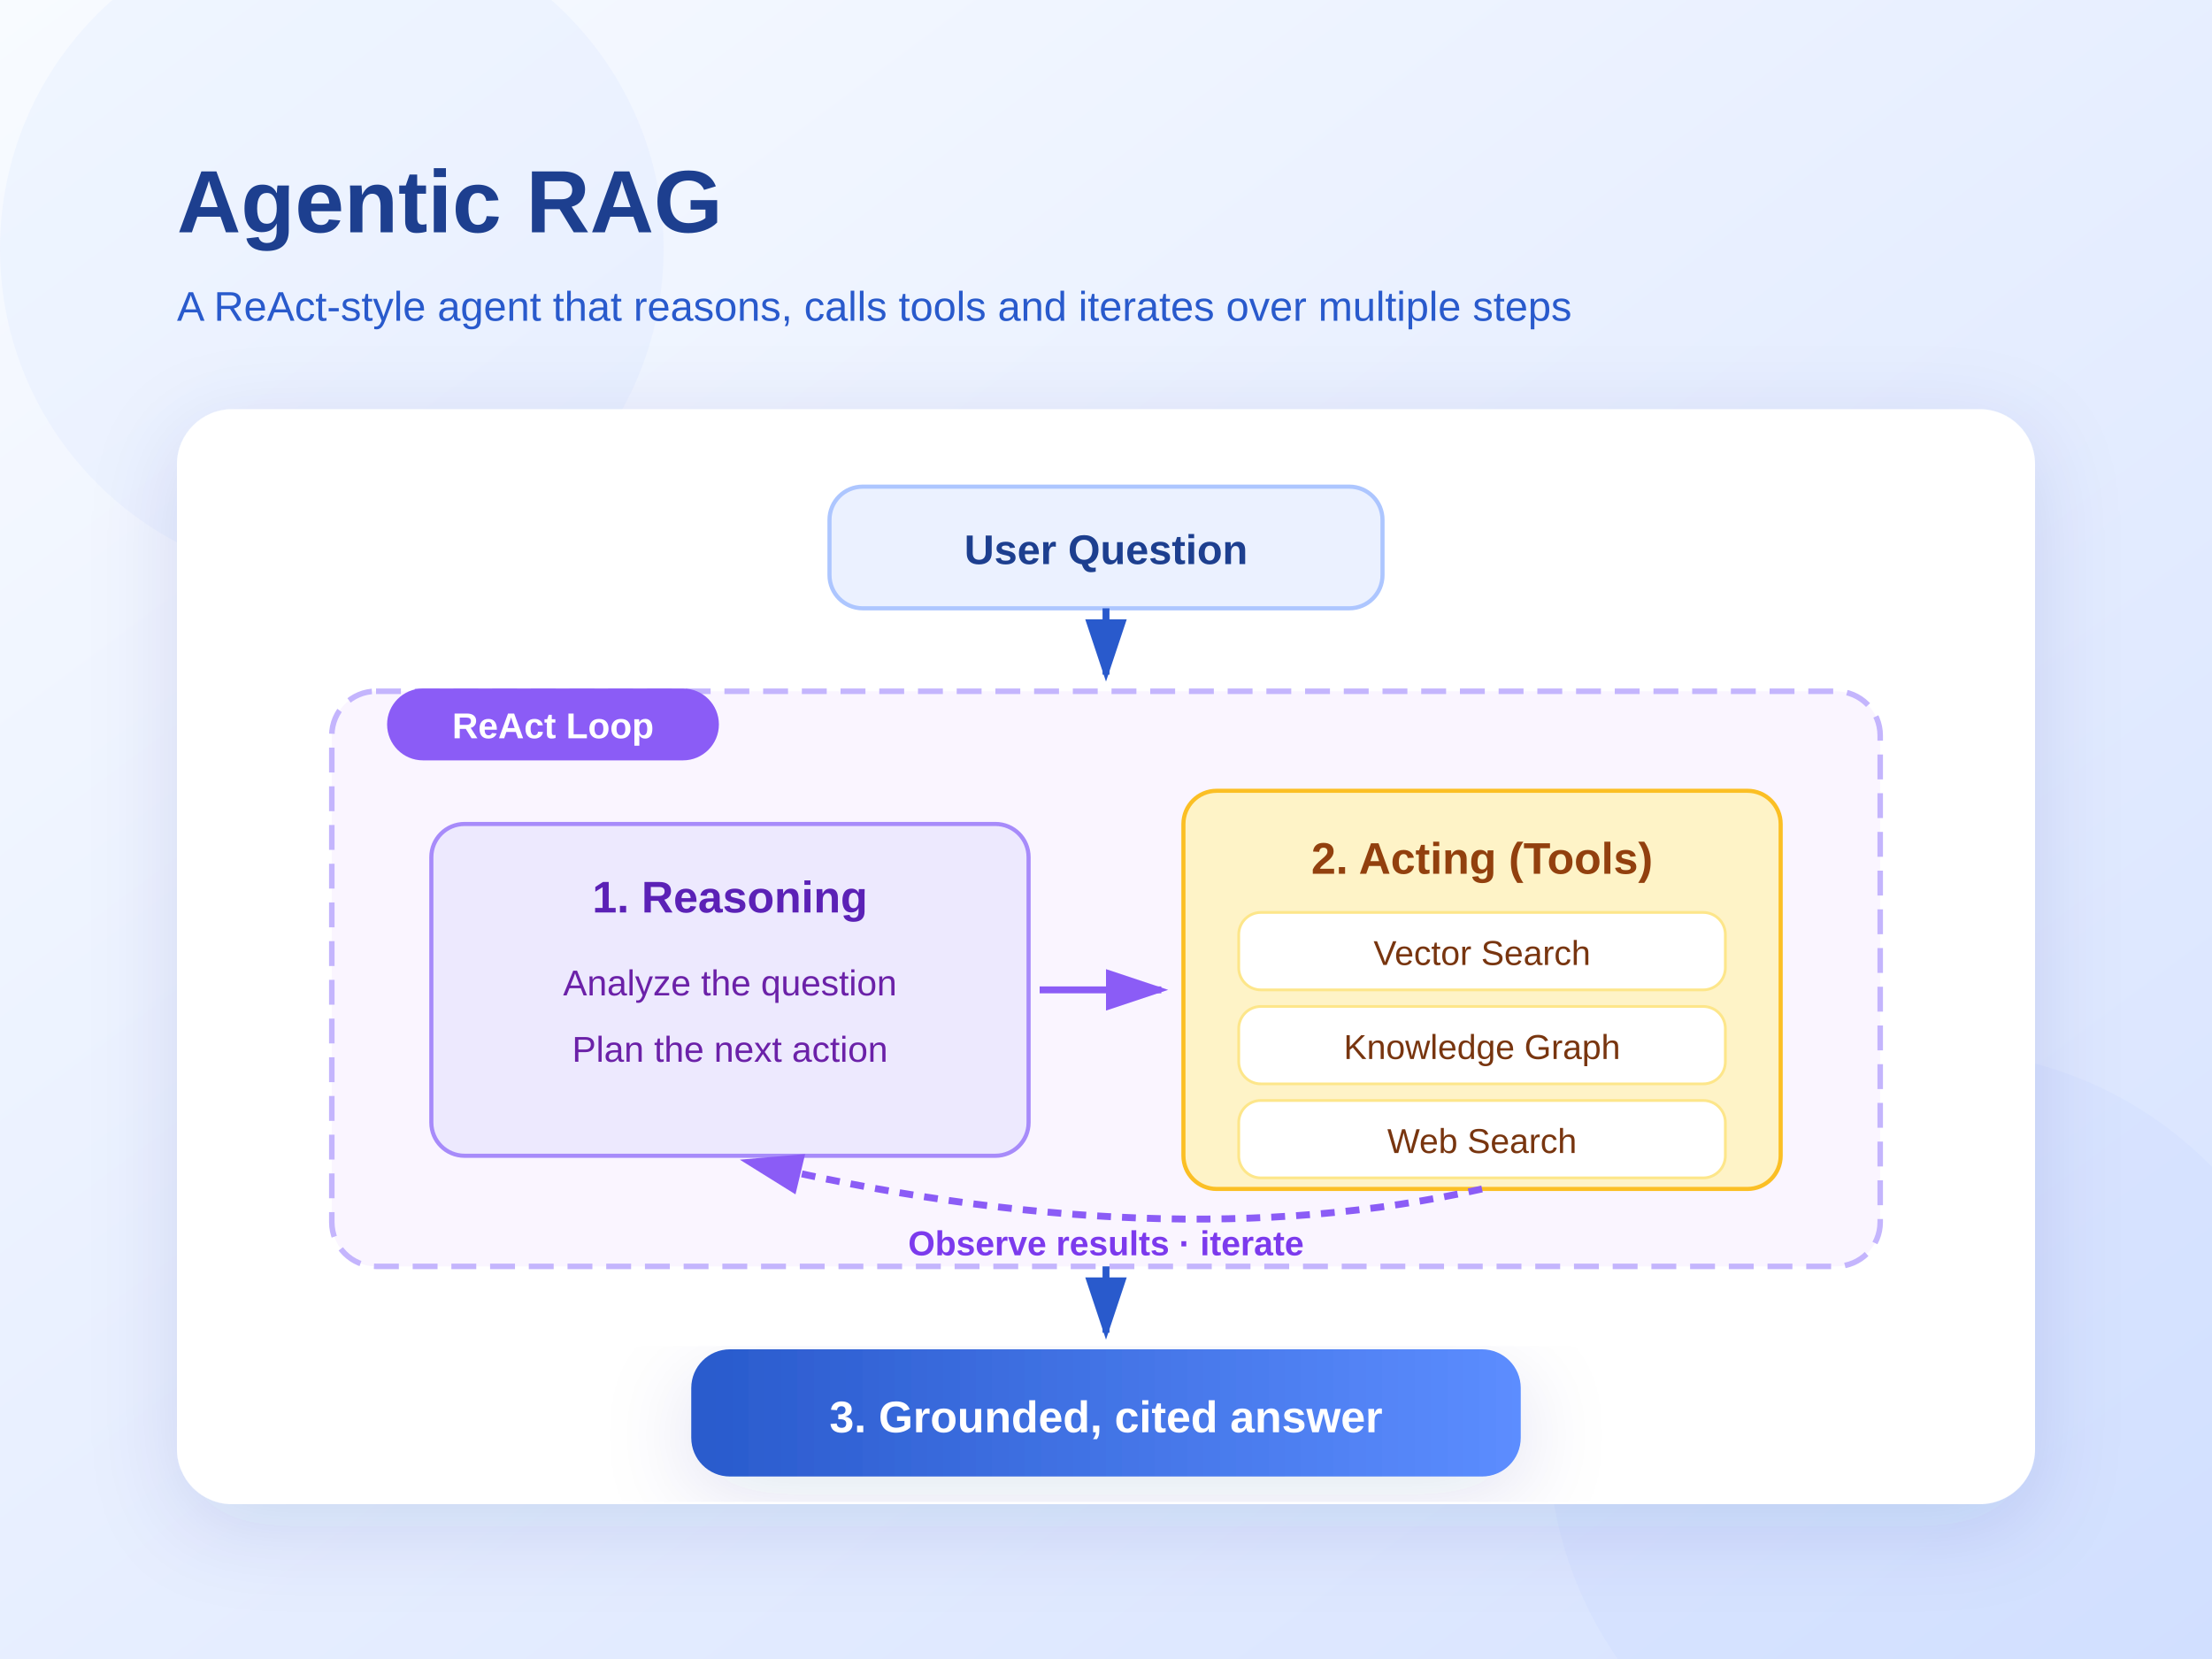
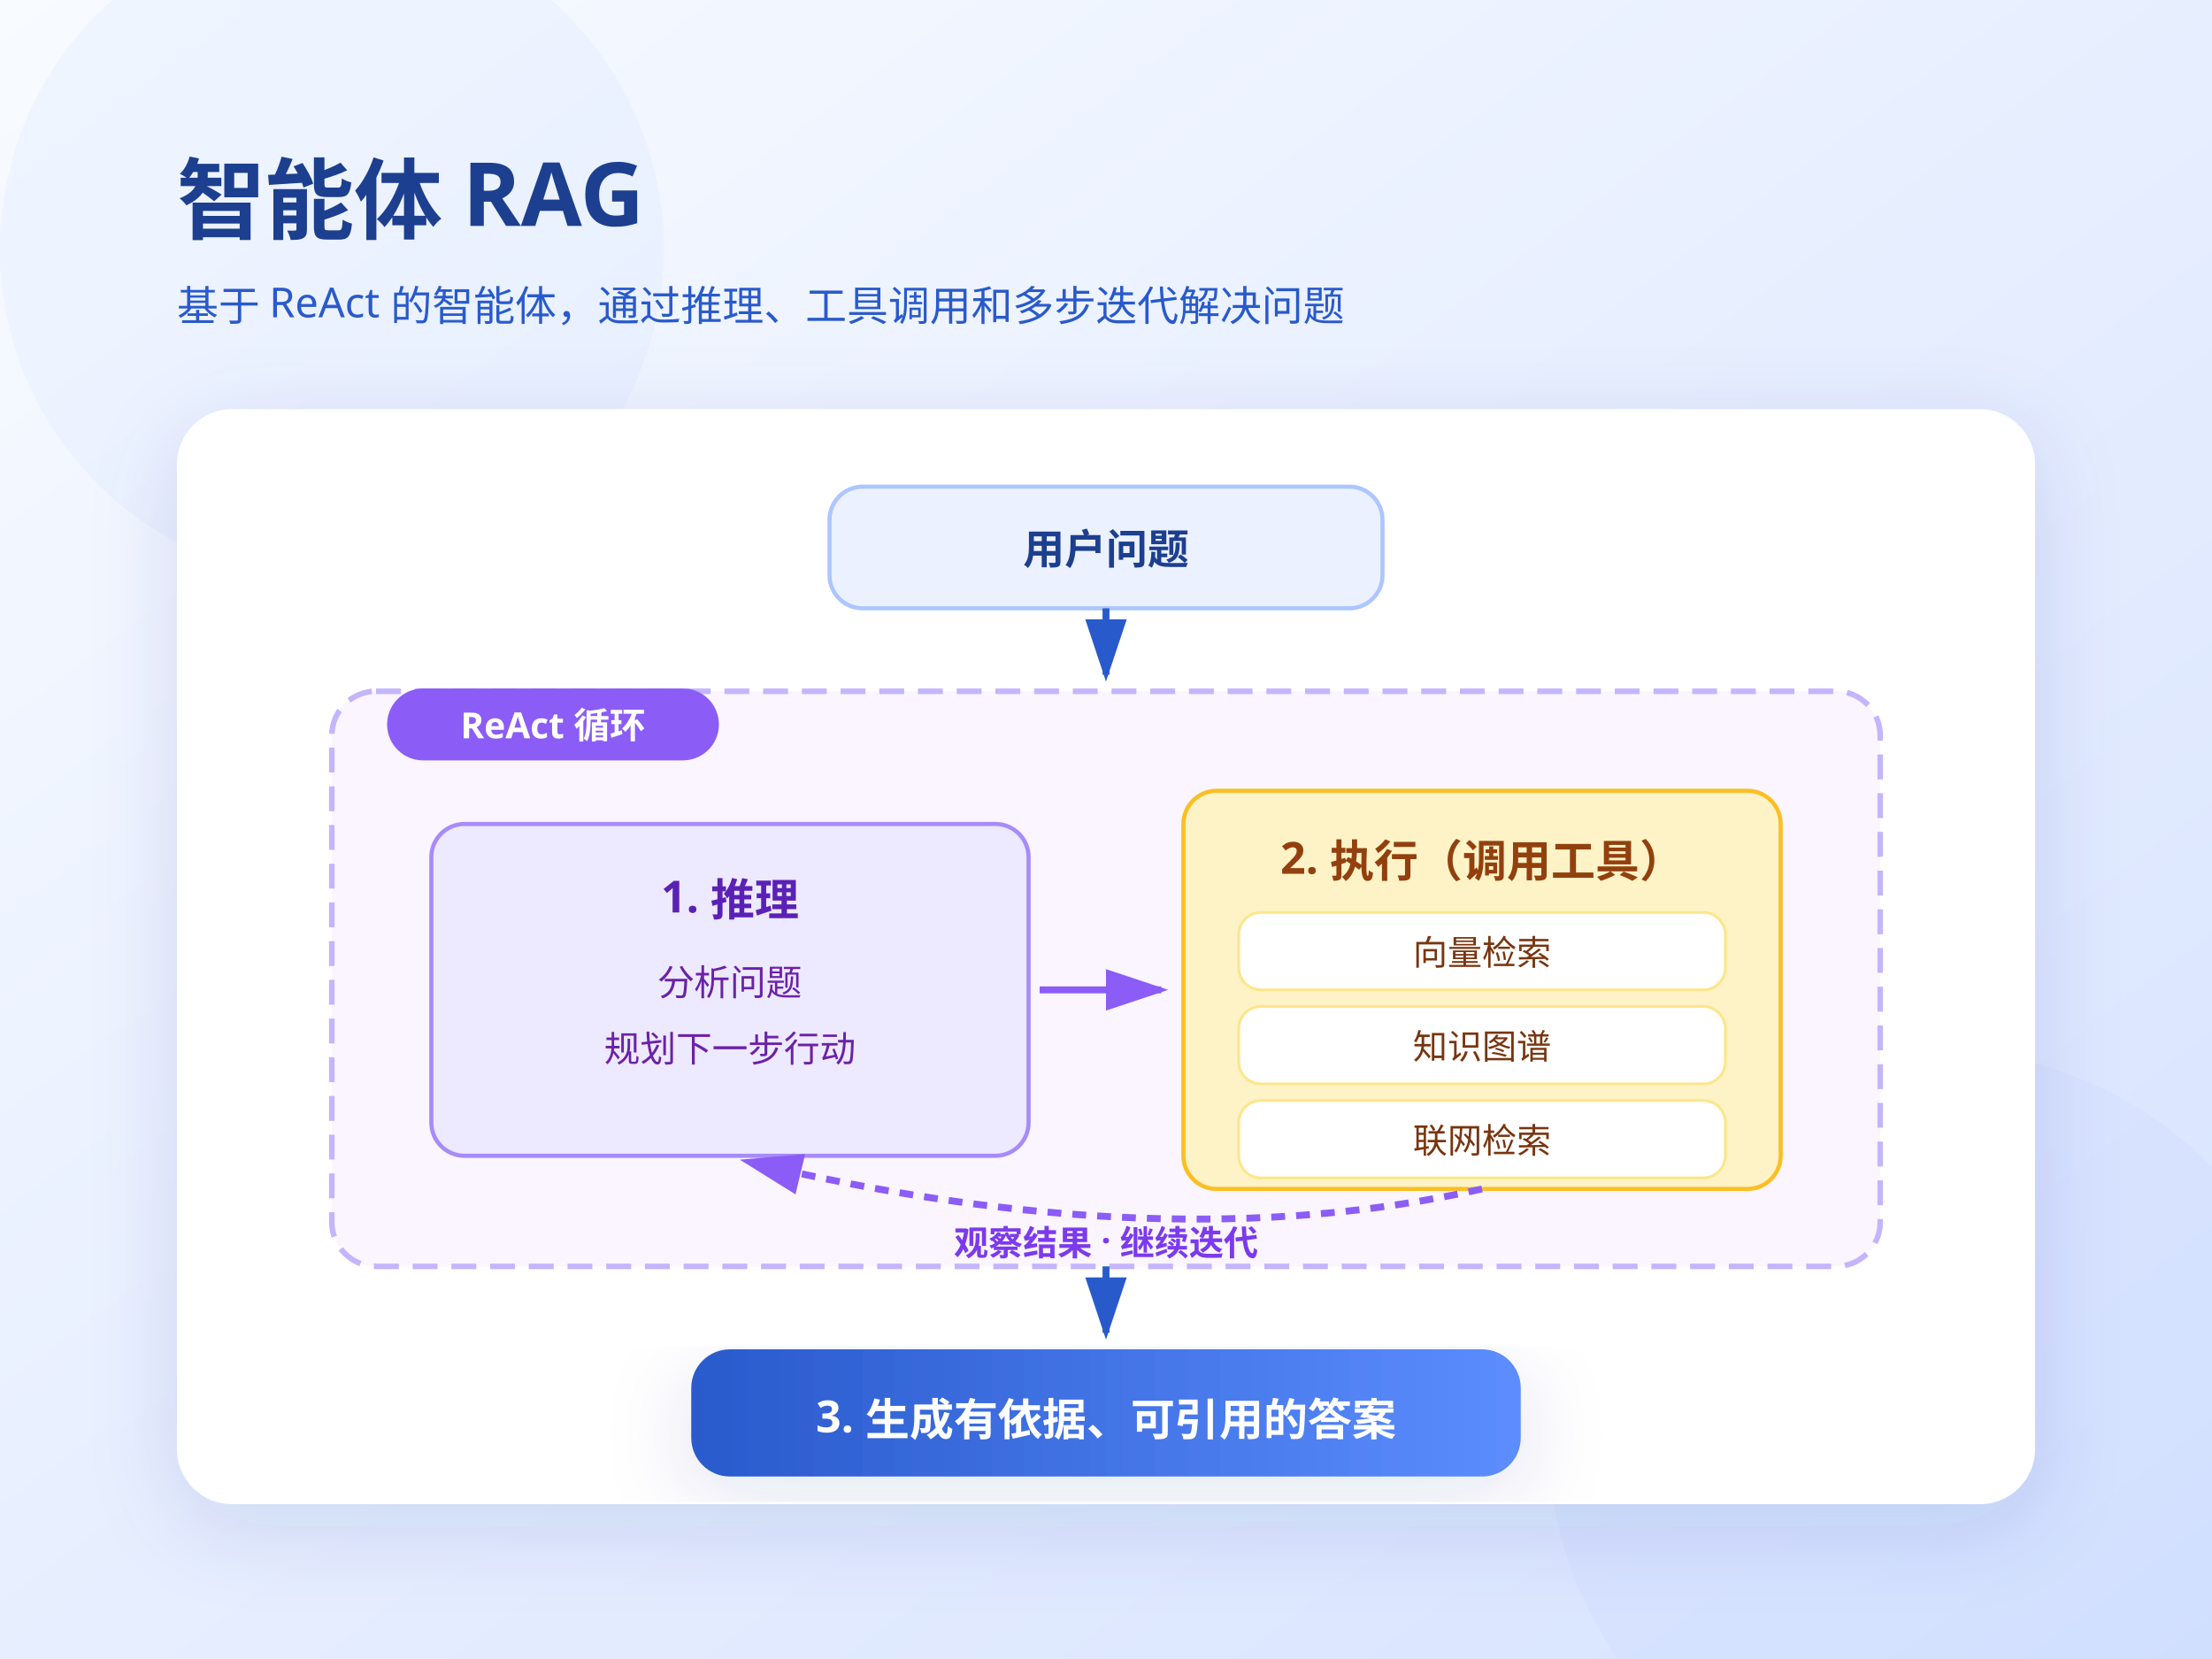
<svg xmlns="http://www.w3.org/2000/svg" viewBox="0 0 800 600">
  <defs>
    <linearGradient id="bg4" x1="0%" y1="0%" x2="100%" y2="100%">
      <stop offset="0%" stop-color="#F8FBFF" />
      <stop offset="100%" stop-color="#D6E2FF" />
    </linearGradient>
    <linearGradient id="brand4" x1="0%" y1="0%" x2="100%" y2="0%">
      <stop offset="0%" stop-color="#295ACC" />
      <stop offset="100%" stop-color="#5C8DFF" />
    </linearGradient>
    <filter id="soft4" x="-20%" y="-20%" width="140%" height="140%">
      <feDropShadow dx="0" dy="8" stdDeviation="16" flood-color="#1D3F8F" flood-opacity="0.12" />
    </filter>
  </defs>
  <rect width="800" height="600" fill="url(#bg4)" />
  <circle cx="120" cy="90" r="120" fill="#5C8DFF" opacity="0.05" />
  <circle cx="700" cy="520" r="140" fill="#85A9FF" opacity="0.06" />
-   <text x="64" y="84" font-family="Arial, sans-serif" font-size="32" font-weight="700" fill="#1D3F8F">Agentic RAG</text>
-   <text x="64" y="116" font-family="Arial, sans-serif" font-size="15" fill="#295ACC">A ReAct-style agent that reasons, calls tools and iterates over multiple steps</text>
+   <text x="64" y="84" font-family="PingFang SC, Microsoft YaHei, sans-serif" font-size="32" font-weight="700" fill="#1D3F8F">智能体 RAG</text>
+   <text x="64" y="116" font-family="PingFang SC, Microsoft YaHei, sans-serif" font-size="15" fill="#295ACC">基于 ReAct 的智能体，通过推理、工具调用和多步迭代解决问题</text>
  <g filter="url(#soft4)">
    <rect x="64" y="148" width="672" height="396" rx="20" fill="#FFFFFF" />
  </g>
  <g transform="translate(300, 176)">
    <rect width="200" height="44" rx="12" fill="#EBF1FF" stroke="#ADC6FF" stroke-width="1.5" />
-     <text x="100" y="28" font-family="Arial, sans-serif" font-size="15" font-weight="600" fill="#1D3F8F" text-anchor="middle">User Question</text>
+     <text x="100" y="28" font-family="PingFang SC, Microsoft YaHei, sans-serif" font-size="15" font-weight="600" fill="#1D3F8F" text-anchor="middle">用户问题</text>
  </g>
  <path d="M400 220 V244" stroke="#295ACC" stroke-width="2.5" marker-end="url(#arrG4)" />
  <g transform="translate(120, 250)">
    <rect width="560" height="208" rx="16" fill="#FAF5FF" stroke="#C4B5FD" stroke-width="2" stroke-dasharray="9,5" />
    <rect x="20" y="-1" width="120" height="26" rx="13" fill="#8B5CF6" />
-     <text x="80" y="17" font-family="Arial, sans-serif" font-size="13" font-weight="700" fill="#FFFFFF" text-anchor="middle">ReAct Loop</text>
+     <text x="80" y="17" font-family="PingFang SC, Microsoft YaHei, sans-serif" font-size="13" font-weight="700" fill="#FFFFFF" text-anchor="middle">ReAct 循环</text>
    <g transform="translate(36, 48)">
      <rect width="216" height="120" rx="12" fill="#EDE9FE" stroke="#A78BFA" stroke-width="1.5" />
-       <text x="108" y="32" font-family="Arial, sans-serif" font-size="16" font-weight="700" fill="#5B21B6" text-anchor="middle">1. Reasoning</text>
-       <text x="108" y="62" font-family="Arial, sans-serif" font-size="13" fill="#6B21A8" text-anchor="middle">Analyze the question</text>
-       <text x="108" y="86" font-family="Arial, sans-serif" font-size="13" fill="#6B21A8" text-anchor="middle">Plan the next action</text>
+       <text x="108" y="32" font-family="PingFang SC, Microsoft YaHei, sans-serif" font-size="16" font-weight="700" fill="#5B21B6" text-anchor="middle">1. 推理</text>
+       <text x="108" y="62" font-family="PingFang SC, Microsoft YaHei, sans-serif" font-size="13" fill="#6B21A8" text-anchor="middle">分析问题</text>
+       <text x="108" y="86" font-family="PingFang SC, Microsoft YaHei, sans-serif" font-size="13" fill="#6B21A8" text-anchor="middle">规划下一步行动</text>
    </g>
    <path d="M256 108 H300" stroke="#8B5CF6" stroke-width="2.5" marker-end="url(#arrP4)" />
    <g transform="translate(308, 36)">
      <rect width="216" height="144" rx="12" fill="#FEF3C7" stroke="#FBBF24" stroke-width="1.5" />
-       <text x="108" y="30" font-family="Arial, sans-serif" font-size="16" font-weight="700" fill="#92400E" text-anchor="middle">2. Acting (Tools)</text>
-       <g font-family="Arial, sans-serif" font-size="12.5" fill="#78350F" text-anchor="middle">
+       <text x="108" y="30" font-family="PingFang SC, Microsoft YaHei, sans-serif" font-size="16" font-weight="700" fill="#92400E" text-anchor="middle">2. 执行（调用工具）</text>
+       <g font-family="PingFang SC, Microsoft YaHei, sans-serif" font-size="12.5" fill="#78350F" text-anchor="middle">
        <rect x="20" y="44" width="176" height="28" rx="8" fill="#FFFFFF" stroke="#FDE68A" />
-         <text x="108" y="63">Vector Search</text>
+         <text x="108" y="63">向量检索</text>
        <rect x="20" y="78" width="176" height="28" rx="8" fill="#FFFFFF" stroke="#FDE68A" />
-         <text x="108" y="97">Knowledge Graph</text>
+         <text x="108" y="97">知识图谱</text>
        <rect x="20" y="112" width="176" height="28" rx="8" fill="#FFFFFF" stroke="#FDE68A" />
-         <text x="108" y="131">Web Search</text>
+         <text x="108" y="131">联网检索</text>
      </g>
    </g>
    <path d="M416 180 Q 300 206 150 170" stroke="#8B5CF6" stroke-width="2.5" stroke-dasharray="5,4" fill="none" marker-end="url(#arrP4)" />
-     <text x="280" y="204" font-family="Arial, sans-serif" font-size="12.5" font-weight="600" fill="#7C3AED" text-anchor="middle">Observe results · iterate</text>
+     <text x="280" y="204" font-family="PingFang SC, Microsoft YaHei, sans-serif" font-size="12.5" font-weight="600" fill="#7C3AED" text-anchor="middle">观察结果 · 继续迭代</text>
  </g>
  <path d="M400 458 V482" stroke="#295ACC" stroke-width="2.5" marker-end="url(#arrG4)" />
  <g transform="translate(250, 488)">
    <rect width="300" height="46" rx="14" fill="url(#brand4)" filter="url(#soft4)" />
-     <text x="150" y="30" font-family="Arial, sans-serif" font-size="16" font-weight="700" fill="#FFFFFF" text-anchor="middle">3. Grounded, cited answer</text>
+     <text x="150" y="30" font-family="PingFang SC, Microsoft YaHei, sans-serif" font-size="16" font-weight="700" fill="#FFFFFF" text-anchor="middle">3. 生成有依据、可引用的答案</text>
  </g>
  <defs>
    <marker id="arrG4" markerWidth="9" markerHeight="9" refX="8" refY="3" orient="auto">
      <polygon points="0 0, 9 3, 0 6" fill="#295ACC" />
    </marker>
    <marker id="arrP4" markerWidth="9" markerHeight="9" refX="8" refY="3" orient="auto">
      <polygon points="0 0, 9 3, 0 6" fill="#8B5CF6" />
    </marker>
  </defs>
</svg>
